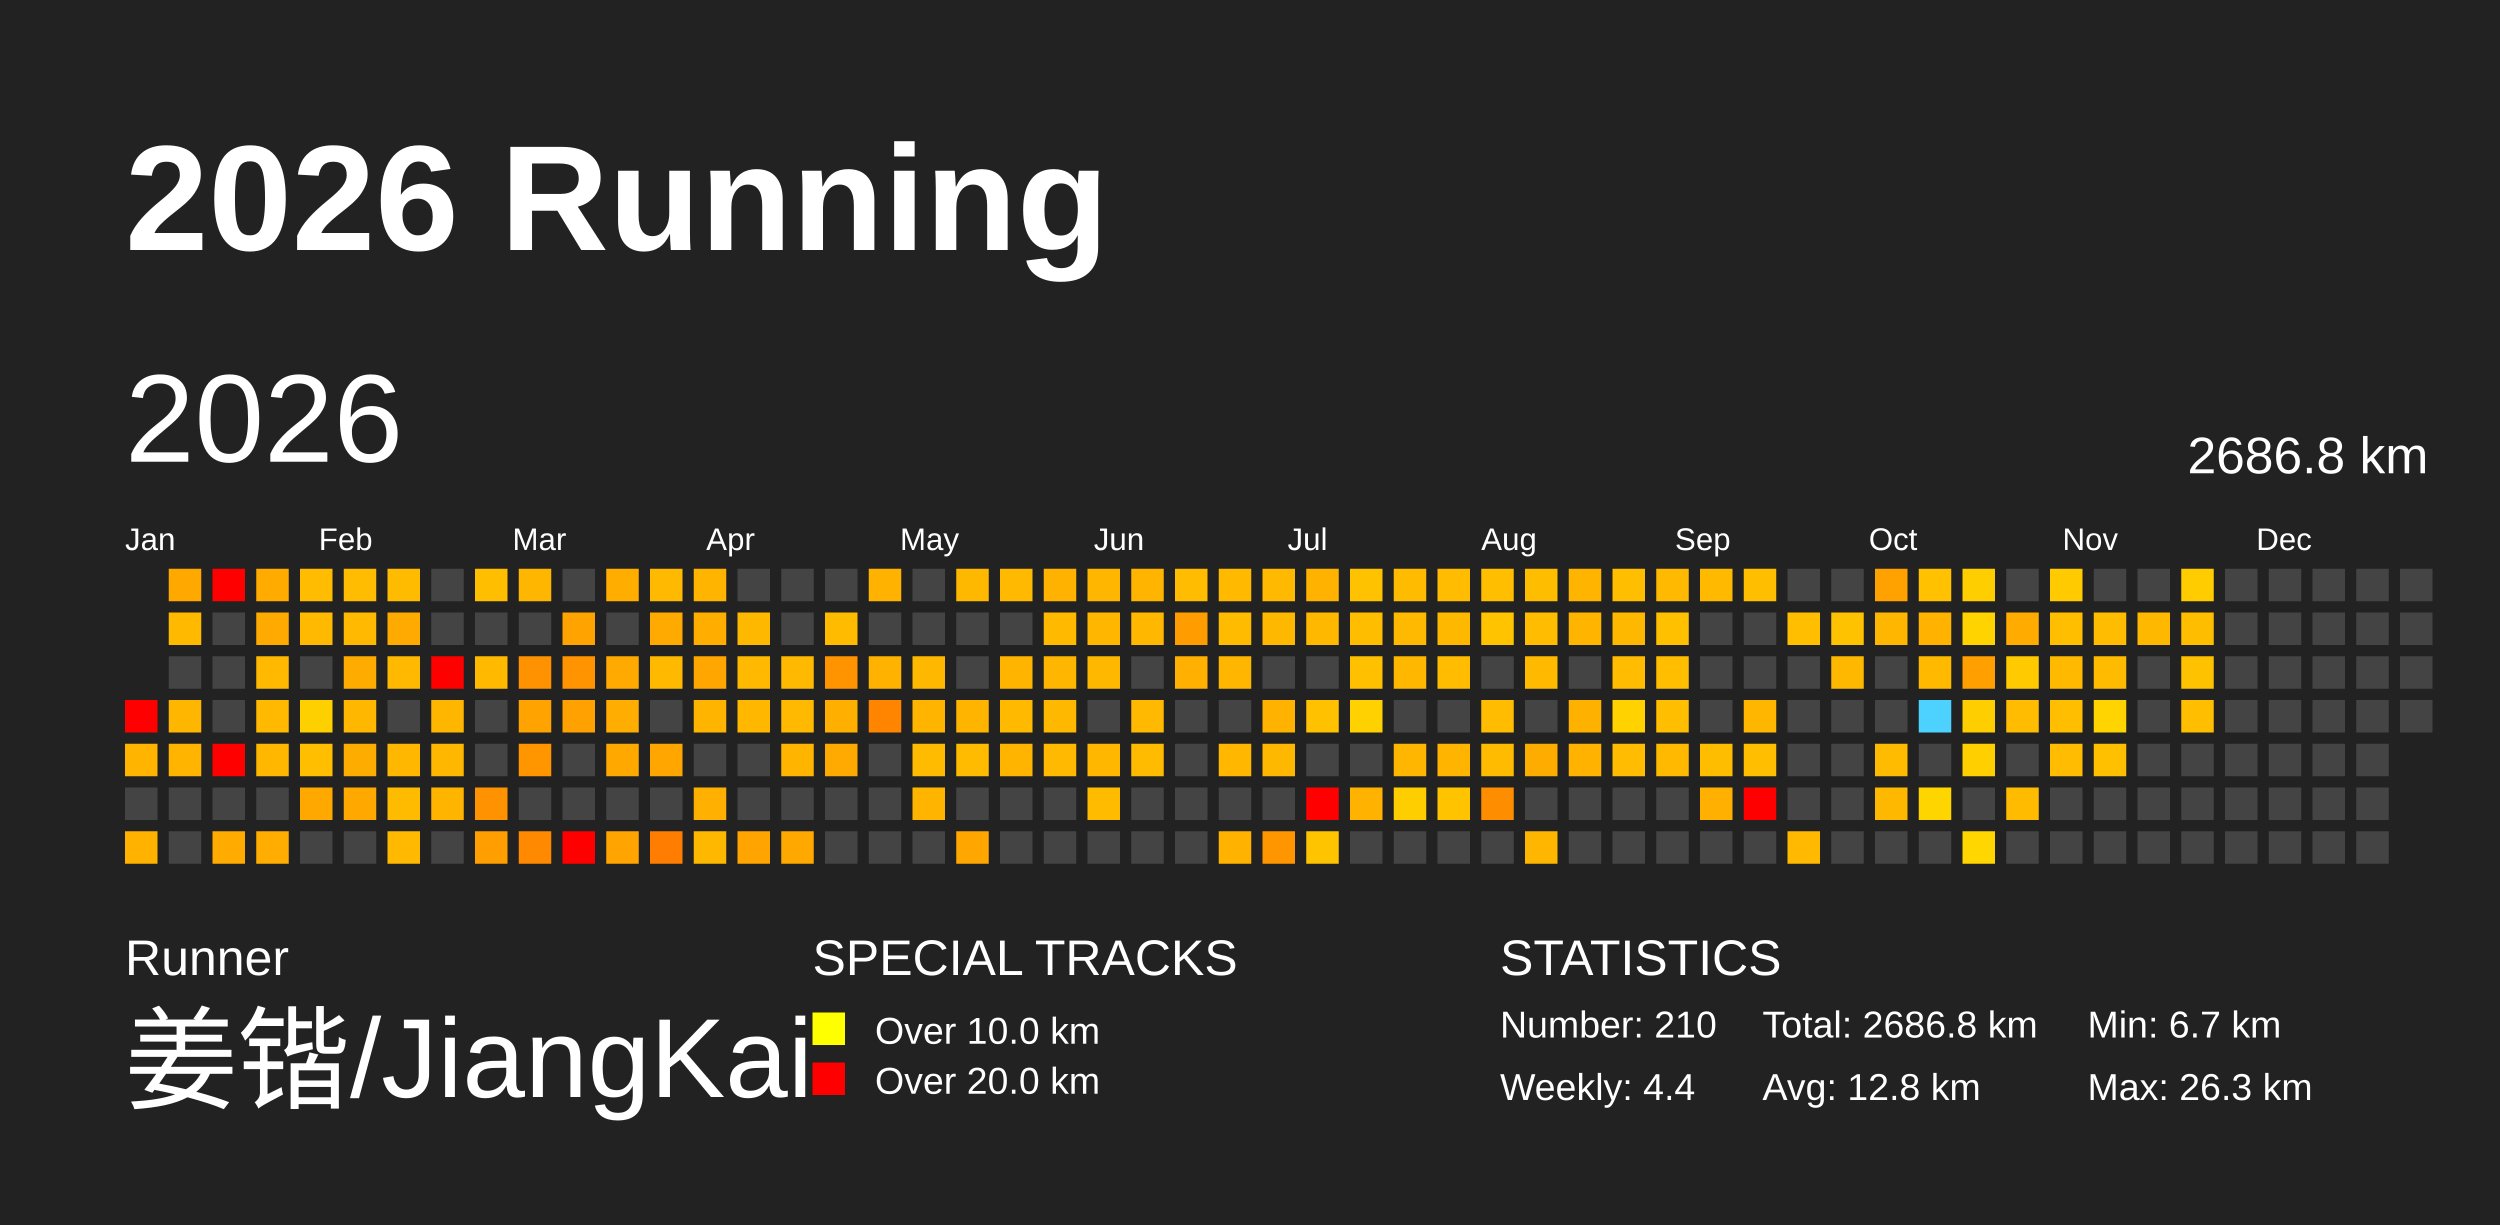
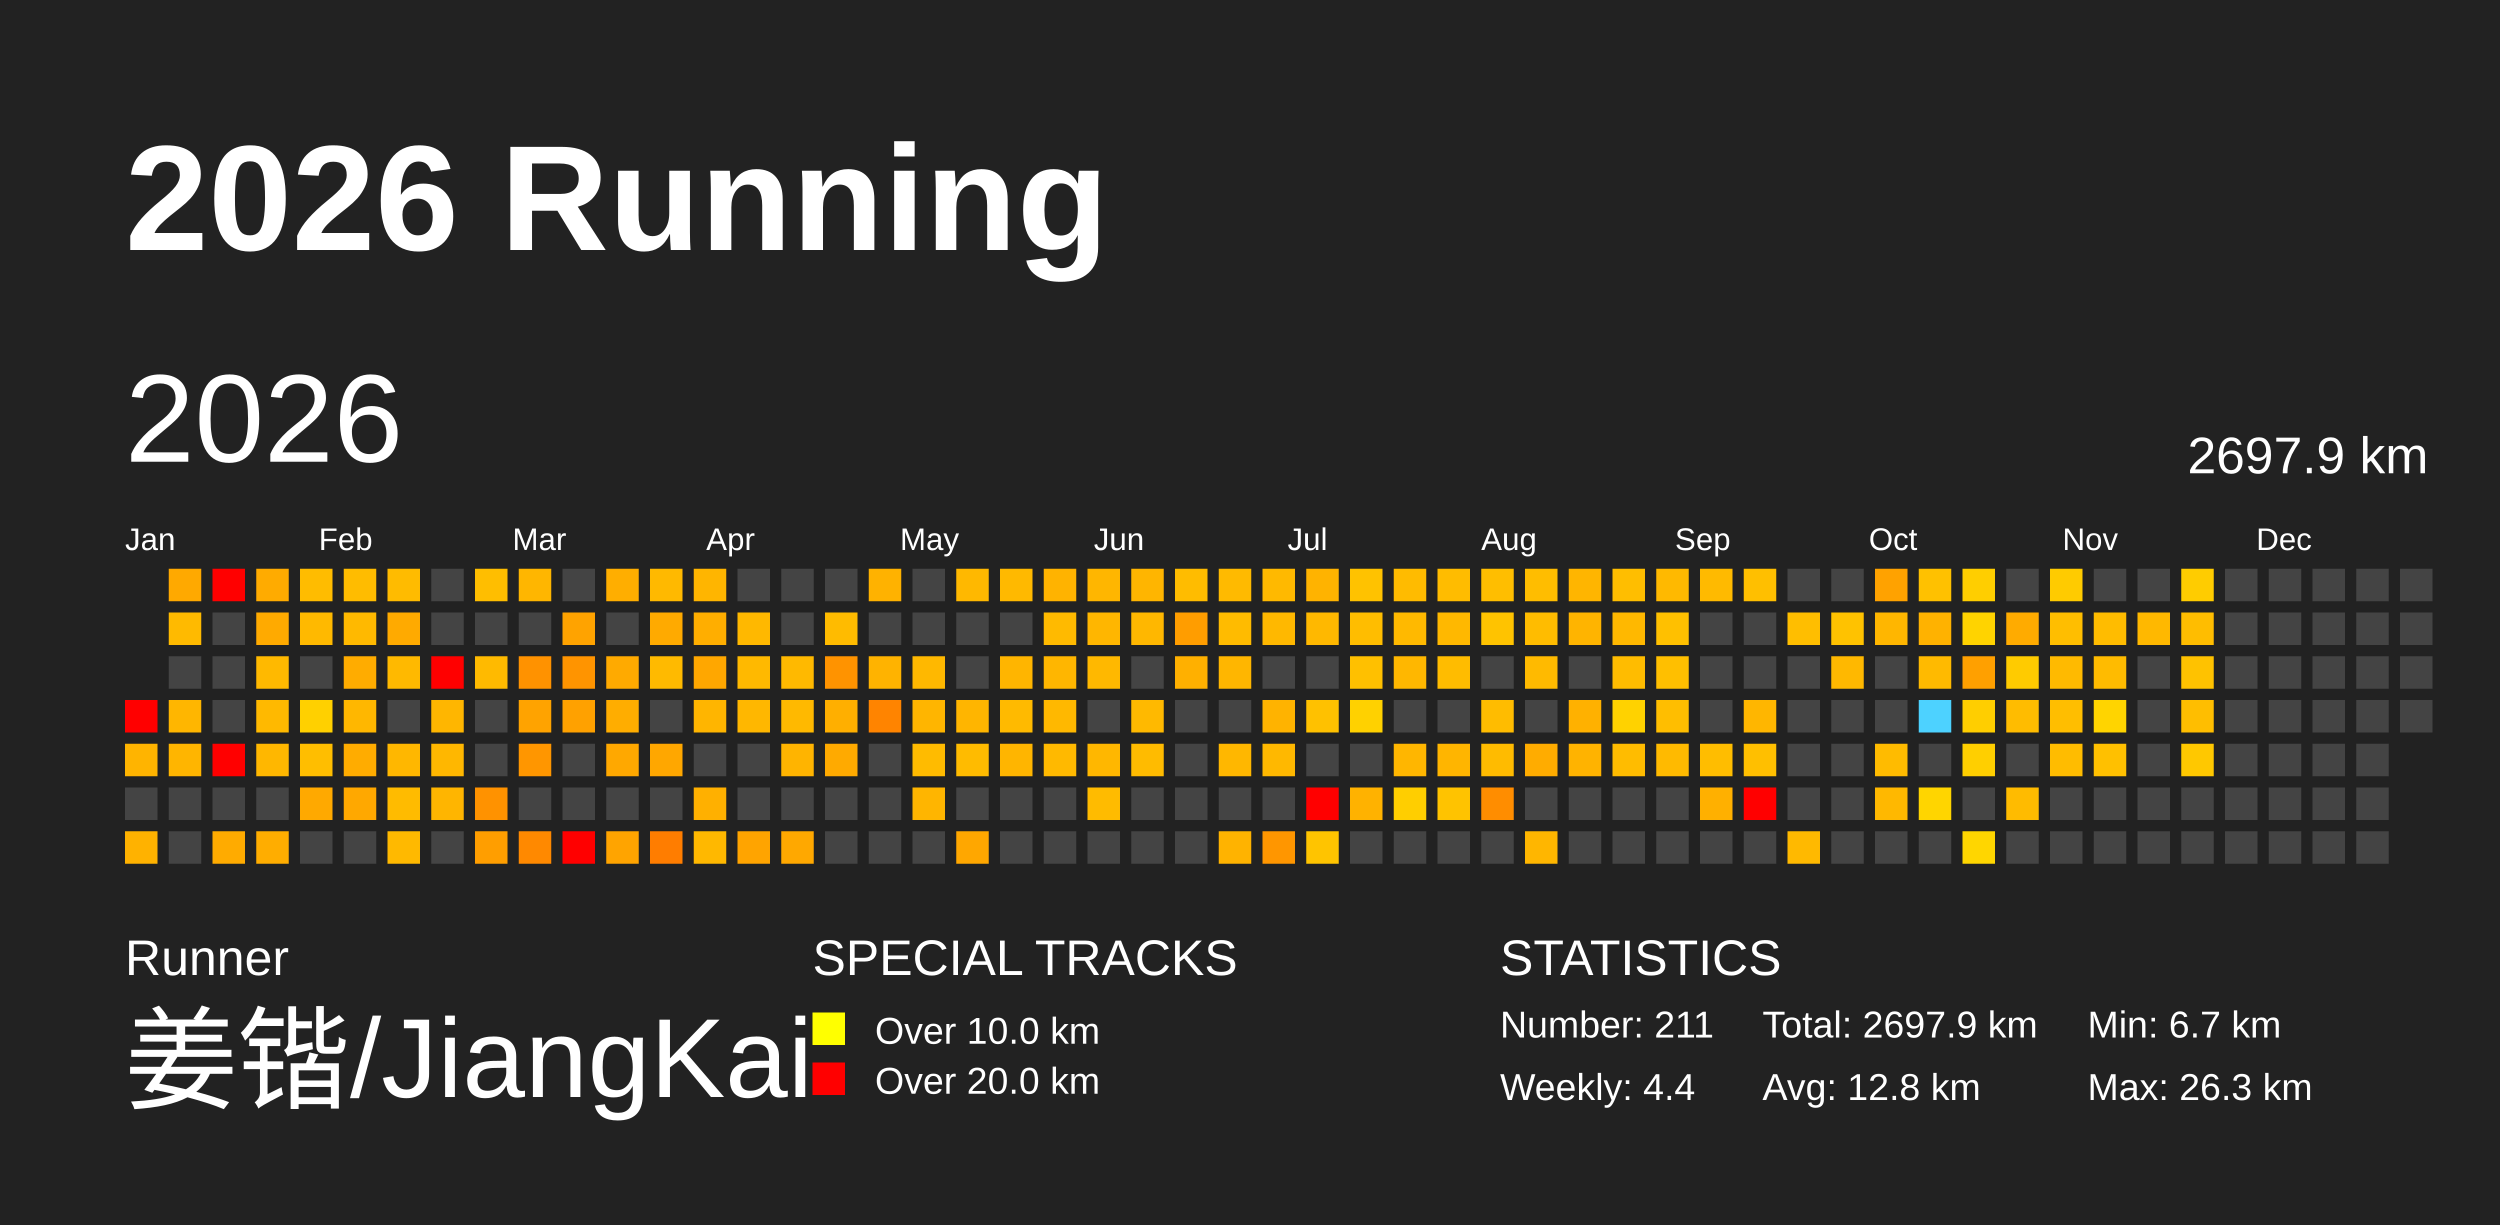
<svg xmlns="http://www.w3.org/2000/svg" baseProfile="full" height="98mm" version="1.1" viewBox="0,0,200,98" width="200mm">
  <defs>
    <pattern height="2" id="indoor-stripe" patternUnits="userSpaceOnUse" width="2">
      <line stroke="white" stroke-opacity="0.45" stroke-width="0.5" x1="0" x2="2" y1="2" y2="0" />
    </pattern>
  </defs>
  <rect fill="#222222" height="98" width="200" x="0" y="0" />
  <text fill="#FFFFFF" style="font-size:12px; font-family:Arial; font-weight:bold;" x="10" y="20">2026 Running</text>
  <text fill="#FFFFFF" style="font-size:4px; font-family:Arial" x="10" y="78">Runner</text>
  <text fill="#FFFFFF" style="font-size:9px; font-family:Arial" x="10" y="88">姜锴/JiangKai</text>
  <text fill="#FFFFFF" style="font-size:4px; font-family:Arial" x="65" y="78">SPECIAL TRACKS</text>
  <rect fill="yellow" height="2.6" width="2.6" x="65" y="81" />
  <text fill="#FFFFFF" style="font-size:3px; font-family:Arial" x="70" y="83.5">Over 10.0 km</text>
  <rect fill="red" height="2.6" width="2.6" x="65" y="85" />
  <text fill="#FFFFFF" style="font-size:3px; font-family:Arial" x="70" y="87.5">Over 20.0 km</text>
  <text fill="#FFFFFF" style="font-size:4px; font-family:Arial" x="120" y="78">STATISTICS</text>
-   <text fill="#FFFFFF" style="font-size:3px; font-family:Arial" x="120" y="83">Number: 210</text>
+   <text fill="#FFFFFF" style="font-size:3px; font-family:Arial" x="120" y="83">Number: 211</text>
  <text fill="#FFFFFF" style="font-size:3px; font-family:Arial" x="120" y="88">Weekly: 4.4</text>
-   <text fill="#FFFFFF" style="font-size:3px; font-family:Arial" x="141" y="83">Total: 2686.8 km</text>
+   <text fill="#FFFFFF" style="font-size:3px; font-family:Arial" x="141" y="83">Total: 2697.9 km</text>
  <text fill="#FFFFFF" style="font-size:3px; font-family:Arial" x="141" y="88">Avg: 12.8 km</text>
  <text fill="#FFFFFF" style="font-size:3px; font-family:Arial" x="167" y="83">Min: 6.7 km</text>
  <text fill="#FFFFFF" style="font-size:3px; font-family:Arial" x="167" y="88">Max: 26.3 km</text>
  <text dominant-baseline="hanging" fill="#FFFFFF" style="font-size:10.0px; font-family:Arial;" x="10" y="30">2026</text>
-   <text dominant-baseline="hanging" fill="#FFFFFF" style="font-size:4.125px; font-family:Arial;" x="175" y="35">2686.8 km</text>
+   <text dominant-baseline="hanging" fill="#FFFFFF" style="font-size:4.125px; font-family:Arial;" x="175" y="35">2697.9 km</text>
  <text fill="#FFFFFF" style="font-size:2.5px; font-family:Arial" x="10.0" y="44">Jan</text>
  <text fill="#FFFFFF" style="font-size:2.5px; font-family:Arial" x="25.5" y="44">Feb</text>
  <text fill="#FFFFFF" style="font-size:2.5px; font-family:Arial" x="41.0" y="44">Mar</text>
  <text fill="#FFFFFF" style="font-size:2.5px; font-family:Arial" x="56.5" y="44">Apr</text>
  <text fill="#FFFFFF" style="font-size:2.5px; font-family:Arial" x="72.0" y="44">May</text>
  <text fill="#FFFFFF" style="font-size:2.5px; font-family:Arial" x="87.5" y="44">Jun</text>
  <text fill="#FFFFFF" style="font-size:2.5px; font-family:Arial" x="103.0" y="44">Jul</text>
  <text fill="#FFFFFF" style="font-size:2.5px; font-family:Arial" x="118.5" y="44">Aug</text>
  <text fill="#FFFFFF" style="font-size:2.5px; font-family:Arial" x="134.0" y="44">Sep</text>
  <text fill="#FFFFFF" style="font-size:2.5px; font-family:Arial" x="149.5" y="44">Oct</text>
  <text fill="#FFFFFF" style="font-size:2.5px; font-family:Arial" x="165.0" y="44">Nov</text>
  <text fill="#FFFFFF" style="font-size:2.5px; font-family:Arial" x="180.5" y="44">Dec</text>
  <rect fill="red" height="2.6" width="2.6" x="10.0" y="56.0" />
  <rect fill="#ffb400" height="2.6" width="2.6" x="10.0" y="59.5" />
  <rect fill="#444444" height="2.6" width="2.6" x="10.0" y="63.0" />
  <rect fill="#ffb200" height="2.6" width="2.6" x="10.0" y="66.5" />
  <rect fill="#ffa900" height="2.6" width="2.6" x="13.5" y="45.5" />
  <rect fill="#ffba00" height="2.6" width="2.6" x="13.5" y="49.0" />
  <rect fill="#444444" height="2.6" width="2.6" x="13.5" y="52.5" />
  <rect fill="#ffb600" height="2.6" width="2.6" x="13.5" y="56.0" />
  <rect fill="#ffb500" height="2.6" width="2.6" x="13.5" y="59.5" />
  <rect fill="#444444" height="2.6" width="2.6" x="13.5" y="63.0" />
  <rect fill="#444444" height="2.6" width="2.6" x="13.5" y="66.5" />
  <rect fill="red" height="2.6" width="2.6" x="17.0" y="45.5" />
  <rect fill="#444444" height="2.6" width="2.6" x="17.0" y="49.0" />
  <rect fill="#444444" height="2.6" width="2.6" x="17.0" y="52.5" />
  <rect fill="#444444" height="2.6" width="2.6" x="17.0" y="56.0" />
  <rect fill="red" height="2.6" width="2.6" x="17.0" y="59.5" />
  <rect fill="#444444" height="2.6" width="2.6" x="17.0" y="63.0" />
  <rect fill="#ffab00" height="2.6" width="2.6" x="17.0" y="66.5" />
  <rect fill="#ffab00" height="2.6" width="2.6" x="20.5" y="45.5" />
  <rect fill="#ffaa00" height="2.6" width="2.6" x="20.5" y="49.0" />
  <rect fill="#ffb900" height="2.6" width="2.6" x="20.5" y="52.5" />
  <rect fill="#ffb900" height="2.6" width="2.6" x="20.5" y="56.0" />
  <rect fill="#ffb700" height="2.6" width="2.6" x="20.5" y="59.5" />
  <rect fill="#444444" height="2.6" width="2.6" x="20.5" y="63.0" />
  <rect fill="#ffad00" height="2.6" width="2.6" x="20.5" y="66.5" />
  <rect fill="#ffbc00" height="2.6" width="2.6" x="24.0" y="45.5" />
  <rect fill="#ffb900" height="2.6" width="2.6" x="24.0" y="49.0" />
  <rect fill="#444444" height="2.6" width="2.6" x="24.0" y="52.5" />
  <rect fill="#ffd000" height="2.6" width="2.6" x="24.0" y="56.0" />
  <rect fill="#ffbe00" height="2.6" width="2.6" x="24.0" y="59.5" />
  <rect fill="#ffa900" height="2.6" width="2.6" x="24.0" y="63.0" />
  <rect fill="#444444" height="2.6" width="2.6" x="24.0" y="66.5" />
  <rect fill="#ffbc00" height="2.6" width="2.6" x="27.5" y="45.5" />
  <rect fill="#ffb900" height="2.6" width="2.6" x="27.5" y="49.0" />
  <rect fill="#ffac00" height="2.6" width="2.6" x="27.5" y="52.5" />
  <rect fill="#ffb700" height="2.6" width="2.6" x="27.5" y="56.0" />
  <rect fill="#ffac00" height="2.6" width="2.6" x="27.5" y="59.5" />
  <rect fill="#ffa800" height="2.6" width="2.6" x="27.5" y="63.0" />
  <rect fill="#444444" height="2.6" width="2.6" x="27.5" y="66.5" />
  <rect fill="#ffbb00" height="2.6" width="2.6" x="31.0" y="45.5" />
  <rect fill="#ffaa00" height="2.6" width="2.6" x="31.0" y="49.0" />
  <rect fill="#ffb900" height="2.6" width="2.6" x="31.0" y="52.5" />
  <rect fill="#444444" height="2.6" width="2.6" x="31.0" y="56.0" />
  <rect fill="#ffb700" height="2.6" width="2.6" x="31.0" y="59.5" />
  <rect fill="#ffbb00" height="2.6" width="2.6" x="31.0" y="63.0" />
  <rect fill="#ffb900" height="2.6" width="2.6" x="31.0" y="66.5" />
  <rect fill="#444444" height="2.6" width="2.6" x="34.5" y="45.5" />
  <rect fill="#444444" height="2.6" width="2.6" x="34.5" y="49.0" />
  <rect fill="red" height="2.6" width="2.6" x="34.5" y="52.5" />
  <rect fill="#ffb600" height="2.6" width="2.6" x="34.5" y="56.0" />
  <rect fill="#ffb700" height="2.6" width="2.6" x="34.5" y="59.5" />
  <rect fill="#ffb500" height="2.6" width="2.6" x="34.5" y="63.0" />
  <rect fill="#444444" height="2.6" width="2.6" x="34.5" y="66.5" />
  <rect fill="#ffbe00" height="2.6" width="2.6" x="38.0" y="45.5" />
  <rect fill="#444444" height="2.6" width="2.6" x="38.0" y="49.0" />
  <rect fill="#ffba00" height="2.6" width="2.6" x="38.0" y="52.5" />
  <rect fill="#444444" height="2.6" width="2.6" x="38.0" y="56.0" />
  <rect fill="#444444" height="2.6" width="2.6" x="38.0" y="59.5" />
  <rect fill="#ff9200" height="2.6" width="2.6" x="38.0" y="63.0" />
  <rect fill="#ff9e00" height="2.6" width="2.6" x="38.0" y="66.5" />
  <rect fill="#ffb600" height="2.6" width="2.6" x="41.5" y="45.5" />
  <rect fill="#444444" height="2.6" width="2.6" x="41.5" y="49.0" />
  <rect fill="#ff9200" height="2.6" width="2.6" x="41.5" y="52.5" />
  <rect fill="#ffa300" height="2.6" width="2.6" x="41.5" y="56.0" />
  <rect fill="#ff9600" height="2.6" width="2.6" x="41.5" y="59.5" />
  <rect fill="#444444" height="2.6" width="2.6" x="41.5" y="63.0" />
  <rect fill="#ff8900" height="2.6" width="2.6" x="41.5" y="66.5" />
  <rect fill="#444444" height="2.6" width="2.6" x="45.0" y="45.5" />
  <rect fill="#ffa300" height="2.6" width="2.6" x="45.0" y="49.0" />
  <rect fill="#ff9400" height="2.6" width="2.6" x="45.0" y="52.5" />
  <rect fill="#ffa100" height="2.6" width="2.6" x="45.0" y="56.0" />
  <rect fill="#444444" height="2.6" width="2.6" x="45.0" y="59.5" />
  <rect fill="#444444" height="2.6" width="2.6" x="45.0" y="63.0" />
  <rect fill="red" height="2.6" width="2.6" x="45.0" y="66.5" />
  <rect fill="#ffae00" height="2.6" width="2.6" x="48.5" y="45.5" />
  <rect fill="#444444" height="2.6" width="2.6" x="48.5" y="49.0" />
  <rect fill="#ffaa00" height="2.6" width="2.6" x="48.5" y="52.5" />
  <rect fill="#ffad00" height="2.6" width="2.6" x="48.5" y="56.0" />
  <rect fill="#ffa800" height="2.6" width="2.6" x="48.5" y="59.5" />
  <rect fill="#444444" height="2.6" width="2.6" x="48.5" y="63.0" />
  <rect fill="#ffa400" height="2.6" width="2.6" x="48.5" y="66.5" />
  <rect fill="#ffb900" height="2.6" width="2.6" x="52.0" y="45.5" />
  <rect fill="#ffaa00" height="2.6" width="2.6" x="52.0" y="49.0" />
  <rect fill="#ffba00" height="2.6" width="2.6" x="52.0" y="52.5" />
  <rect fill="#444444" height="2.6" width="2.6" x="52.0" y="56.0" />
  <rect fill="#ffa700" height="2.6" width="2.6" x="52.0" y="59.5" />
  <rect fill="#444444" height="2.6" width="2.6" x="52.0" y="63.0" />
  <rect fill="#ff7d00" height="2.6" width="2.6" x="52.0" y="66.5" />
  <rect fill="#ffb500" height="2.6" width="2.6" x="55.5" y="45.5" />
  <rect fill="#ffae00" height="2.6" width="2.6" x="55.5" y="49.0" />
  <rect fill="#ffa700" height="2.6" width="2.6" x="55.5" y="52.5" />
  <rect fill="#ffb500" height="2.6" width="2.6" x="55.5" y="56.0" />
  <rect fill="#444444" height="2.6" width="2.6" x="55.5" y="59.5" />
  <rect fill="#ffb000" height="2.6" width="2.6" x="55.5" y="63.0" />
  <rect fill="#ffb800" height="2.6" width="2.6" x="55.5" y="66.5" />
  <rect fill="#444444" height="2.6" width="2.6" x="59.0" y="45.5" />
  <rect fill="#ffb800" height="2.6" width="2.6" x="59.0" y="49.0" />
  <rect fill="#ffb900" height="2.6" width="2.6" x="59.0" y="52.5" />
  <rect fill="#ffb700" height="2.6" width="2.6" x="59.0" y="56.0" />
  <rect fill="#444444" height="2.6" width="2.6" x="59.0" y="59.5" />
  <rect fill="#444444" height="2.6" width="2.6" x="59.0" y="63.0" />
  <rect fill="#ffa400" height="2.6" width="2.6" x="59.0" y="66.5" />
  <rect fill="#444444" height="2.6" width="2.6" x="62.5" y="45.5" />
  <rect fill="#444444" height="2.6" width="2.6" x="62.5" y="49.0" />
  <rect fill="#ffb900" height="2.6" width="2.6" x="62.5" y="52.5" />
  <rect fill="#ffb900" height="2.6" width="2.6" x="62.5" y="56.0" />
  <rect fill="#ffb400" height="2.6" width="2.6" x="62.5" y="59.5" />
  <rect fill="#444444" height="2.6" width="2.6" x="62.5" y="63.0" />
  <rect fill="#ffa800" height="2.6" width="2.6" x="62.5" y="66.5" />
  <rect fill="#444444" height="2.6" width="2.6" x="66.0" y="45.5" />
  <rect fill="#ffbb00" height="2.6" width="2.6" x="66.0" y="49.0" />
  <rect fill="#ff9300" height="2.6" width="2.6" x="66.0" y="52.5" />
  <rect fill="#ffaf00" height="2.6" width="2.6" x="66.0" y="56.0" />
  <rect fill="#ffaa00" height="2.6" width="2.6" x="66.0" y="59.5" />
  <rect fill="#444444" height="2.6" width="2.6" x="66.0" y="63.0" />
  <rect fill="#444444" height="2.6" width="2.6" x="66.0" y="66.5" />
  <rect fill="#ffb200" height="2.6" width="2.6" x="69.5" y="45.5" />
  <rect fill="#444444" height="2.6" width="2.6" x="69.5" y="49.0" />
  <rect fill="#ffb300" height="2.6" width="2.6" x="69.5" y="52.5" />
  <rect fill="#ff8400" height="2.6" width="2.6" x="69.5" y="56.0" />
  <rect fill="#444444" height="2.6" width="2.6" x="69.5" y="59.5" />
  <rect fill="#444444" height="2.6" width="2.6" x="69.5" y="63.0" />
  <rect fill="#444444" height="2.6" width="2.6" x="69.5" y="66.5" />
  <rect fill="#444444" height="2.6" width="2.6" x="73.0" y="45.5" />
  <rect fill="#444444" height="2.6" width="2.6" x="73.0" y="49.0" />
  <rect fill="#ffb800" height="2.6" width="2.6" x="73.0" y="52.5" />
  <rect fill="#ffb500" height="2.6" width="2.6" x="73.0" y="56.0" />
  <rect fill="#ffbb00" height="2.6" width="2.6" x="73.0" y="59.5" />
  <rect fill="#ffb500" height="2.6" width="2.6" x="73.0" y="63.0" />
  <rect fill="#444444" height="2.6" width="2.6" x="73.0" y="66.5" />
  <rect fill="#ffb800" height="2.6" width="2.6" x="76.5" y="45.5" />
  <rect fill="#444444" height="2.6" width="2.6" x="76.5" y="49.0" />
  <rect fill="#444444" height="2.6" width="2.6" x="76.5" y="52.5" />
  <rect fill="#ffb500" height="2.6" width="2.6" x="76.5" y="56.0" />
  <rect fill="#ffbb00" height="2.6" width="2.6" x="76.5" y="59.5" />
  <rect fill="#444444" height="2.6" width="2.6" x="76.5" y="63.0" />
  <rect fill="#ffa700" height="2.6" width="2.6" x="76.5" y="66.5" />
  <rect fill="#ffb900" height="2.6" width="2.6" x="80.0" y="45.5" />
  <rect fill="#444444" height="2.6" width="2.6" x="80.0" y="49.0" />
  <rect fill="#ffb500" height="2.6" width="2.6" x="80.0" y="52.5" />
  <rect fill="#ffba00" height="2.6" width="2.6" x="80.0" y="56.0" />
  <rect fill="#ffb500" height="2.6" width="2.6" x="80.0" y="59.5" />
  <rect fill="#444444" height="2.6" width="2.6" x="80.0" y="63.0" />
  <rect fill="#444444" height="2.6" width="2.6" x="80.0" y="66.5" />
  <rect fill="#ffb300" height="2.6" width="2.6" x="83.5" y="45.5" />
  <rect fill="#ffba00" height="2.6" width="2.6" x="83.5" y="49.0" />
  <rect fill="#ffb600" height="2.6" width="2.6" x="83.5" y="52.5" />
  <rect fill="#ffb800" height="2.6" width="2.6" x="83.5" y="56.0" />
  <rect fill="#ffb900" height="2.6" width="2.6" x="83.5" y="59.5" />
  <rect fill="#444444" height="2.6" width="2.6" x="83.5" y="63.0" />
  <rect fill="#444444" height="2.6" width="2.6" x="83.5" y="66.5" />
  <rect fill="#ffb600" height="2.6" width="2.6" x="87.0" y="45.5" />
  <rect fill="#ffb600" height="2.6" width="2.6" x="87.0" y="49.0" />
  <rect fill="#ffb800" height="2.6" width="2.6" x="87.0" y="52.5" />
  <rect fill="#444444" height="2.6" width="2.6" x="87.0" y="56.0" />
  <rect fill="#ffb700" height="2.6" width="2.6" x="87.0" y="59.5" />
  <rect fill="#ffbb00" height="2.6" width="2.6" x="87.0" y="63.0" />
  <rect fill="#444444" height="2.6" width="2.6" x="87.0" y="66.5" />
  <rect fill="#ffb500" height="2.6" width="2.6" x="90.5" y="45.5" />
  <rect fill="#ffb700" height="2.6" width="2.6" x="90.5" y="49.0" />
  <rect fill="#444444" height="2.6" width="2.6" x="90.5" y="52.5" />
  <rect fill="#ffb900" height="2.6" width="2.6" x="90.5" y="56.0" />
  <rect fill="#ffbb00" height="2.6" width="2.6" x="90.5" y="59.5" />
  <rect fill="#444444" height="2.6" width="2.6" x="90.5" y="63.0" />
  <rect fill="#444444" height="2.6" width="2.6" x="90.5" y="66.5" />
  <rect fill="#ffbc00" height="2.6" width="2.6" x="94.0" y="45.5" />
  <rect fill="#ff9d00" height="2.6" width="2.6" x="94.0" y="49.0" />
  <rect fill="#ffb000" height="2.6" width="2.6" x="94.0" y="52.5" />
  <rect fill="#444444" height="2.6" width="2.6" x="94.0" y="56.0" />
  <rect fill="#444444" height="2.6" width="2.6" x="94.0" y="59.5" />
  <rect fill="#444444" height="2.6" width="2.6" x="94.0" y="63.0" />
  <rect fill="#444444" height="2.6" width="2.6" x="94.0" y="66.5" />
  <rect fill="#ffba00" height="2.6" width="2.6" x="97.5" y="45.5" />
  <rect fill="#ffbb00" height="2.6" width="2.6" x="97.5" y="49.0" />
  <rect fill="#ffb600" height="2.6" width="2.6" x="97.5" y="52.5" />
  <rect fill="#444444" height="2.6" width="2.6" x="97.5" y="56.0" />
  <rect fill="#ffb700" height="2.6" width="2.6" x="97.5" y="59.5" />
  <rect fill="#444444" height="2.6" width="2.6" x="97.5" y="63.0" />
  <rect fill="#ffb300" height="2.6" width="2.6" x="97.5" y="66.5" />
  <rect fill="#ffb900" height="2.6" width="2.6" x="101.0" y="45.5" />
  <rect fill="#ffb800" height="2.6" width="2.6" x="101.0" y="49.0" />
  <rect fill="#444444" height="2.6" width="2.6" x="101.0" y="52.5" />
  <rect fill="#ffb300" height="2.6" width="2.6" x="101.0" y="56.0" />
  <rect fill="#ffb800" height="2.6" width="2.6" x="101.0" y="59.5" />
  <rect fill="#444444" height="2.6" width="2.6" x="101.0" y="63.0" />
  <rect fill="#ff9600" height="2.6" width="2.6" x="101.0" y="66.5" />
  <rect fill="#ffb300" height="2.6" width="2.6" x="104.5" y="45.5" />
  <rect fill="#ffb800" height="2.6" width="2.6" x="104.5" y="49.0" />
  <rect fill="#444444" height="2.6" width="2.6" x="104.5" y="52.5" />
  <rect fill="#ffc100" height="2.6" width="2.6" x="104.5" y="56.0" />
  <rect fill="#444444" height="2.6" width="2.6" x="104.5" y="59.5" />
  <rect fill="red" height="2.6" width="2.6" x="104.5" y="63.0" />
  <rect fill="#ffc400" height="2.6" width="2.6" x="104.5" y="66.5" />
  <rect fill="#ffc200" height="2.6" width="2.6" x="108.0" y="45.5" />
  <rect fill="#ffbd00" height="2.6" width="2.6" x="108.0" y="49.0" />
  <rect fill="#ffc000" height="2.6" width="2.6" x="108.0" y="52.5" />
  <rect fill="#ffd100" height="2.6" width="2.6" x="108.0" y="56.0" />
  <rect fill="#444444" height="2.6" width="2.6" x="108.0" y="59.5" />
  <rect fill="#ffb200" height="2.6" width="2.6" x="108.0" y="63.0" />
  <rect fill="#444444" height="2.6" width="2.6" x="108.0" y="66.5" />
  <rect fill="#ffbb00" height="2.6" width="2.6" x="111.5" y="45.5" />
  <rect fill="#ffb900" height="2.6" width="2.6" x="111.5" y="49.0" />
  <rect fill="#ffb700" height="2.6" width="2.6" x="111.5" y="52.5" />
  <rect fill="#444444" height="2.6" width="2.6" x="111.5" y="56.0" />
  <rect fill="#ffb600" height="2.6" width="2.6" x="111.5" y="59.5" />
  <rect fill="#ffce00" height="2.6" width="2.6" x="111.5" y="63.0" />
  <rect fill="#444444" height="2.6" width="2.6" x="111.5" y="66.5" />
  <rect fill="#ffbc00" height="2.6" width="2.6" x="115.0" y="45.5" />
  <rect fill="#ffb800" height="2.6" width="2.6" x="115.0" y="49.0" />
  <rect fill="#ffbc00" height="2.6" width="2.6" x="115.0" y="52.5" />
  <rect fill="#444444" height="2.6" width="2.6" x="115.0" y="56.0" />
  <rect fill="#ffb500" height="2.6" width="2.6" x="115.0" y="59.5" />
  <rect fill="#ffc300" height="2.6" width="2.6" x="115.0" y="63.0" />
  <rect fill="#444444" height="2.6" width="2.6" x="115.0" y="66.5" />
  <rect fill="#ffbe00" height="2.6" width="2.6" x="118.5" y="45.5" />
  <rect fill="#ffc300" height="2.6" width="2.6" x="118.5" y="49.0" />
  <rect fill="#444444" height="2.6" width="2.6" x="118.5" y="52.5" />
  <rect fill="#ffbc00" height="2.6" width="2.6" x="118.5" y="56.0" />
  <rect fill="#ffbb00" height="2.6" width="2.6" x="118.5" y="59.5" />
  <rect fill="#ff8d00" height="2.6" width="2.6" x="118.5" y="63.0" />
  <rect fill="#444444" height="2.6" width="2.6" x="118.5" y="66.5" />
  <rect fill="#ffbd00" height="2.6" width="2.6" x="122.0" y="45.5" />
  <rect fill="#ffbc00" height="2.6" width="2.6" x="122.0" y="49.0" />
  <rect fill="#ffba00" height="2.6" width="2.6" x="122.0" y="52.5" />
  <rect fill="#444444" height="2.6" width="2.6" x="122.0" y="56.0" />
  <rect fill="#ffac00" height="2.6" width="2.6" x="122.0" y="59.5" />
  <rect fill="#444444" height="2.6" width="2.6" x="122.0" y="63.0" />
  <rect fill="#ffb600" height="2.6" width="2.6" x="122.0" y="66.5" />
  <rect fill="#ffb500" height="2.6" width="2.6" x="125.5" y="45.5" />
  <rect fill="#ffb400" height="2.6" width="2.6" x="125.5" y="49.0" />
  <rect fill="#444444" height="2.6" width="2.6" x="125.5" y="52.5" />
  <rect fill="#ffb100" height="2.6" width="2.6" x="125.5" y="56.0" />
  <rect fill="#ffb300" height="2.6" width="2.6" x="125.5" y="59.5" />
  <rect fill="#444444" height="2.6" width="2.6" x="125.5" y="63.0" />
  <rect fill="#444444" height="2.6" width="2.6" x="125.5" y="66.5" />
  <rect fill="#ffbe00" height="2.6" width="2.6" x="129.0" y="45.5" />
  <rect fill="#ffb800" height="2.6" width="2.6" x="129.0" y="49.0" />
  <rect fill="#ffbc00" height="2.6" width="2.6" x="129.0" y="52.5" />
  <rect fill="#ffd200" height="2.6" width="2.6" x="129.0" y="56.0" />
  <rect fill="#ffbc00" height="2.6" width="2.6" x="129.0" y="59.5" />
  <rect fill="#444444" height="2.6" width="2.6" x="129.0" y="63.0" />
  <rect fill="#444444" height="2.6" width="2.6" x="129.0" y="66.5" />
  <rect fill="#ffb900" height="2.6" width="2.6" x="132.5" y="45.5" />
  <rect fill="#ffc000" height="2.6" width="2.6" x="132.5" y="49.0" />
  <rect fill="#ffbf00" height="2.6" width="2.6" x="132.5" y="52.5" />
  <rect fill="#ffbe00" height="2.6" width="2.6" x="132.5" y="56.0" />
  <rect fill="#ffba00" height="2.6" width="2.6" x="132.5" y="59.5" />
  <rect fill="#444444" height="2.6" width="2.6" x="132.5" y="63.0" />
  <rect fill="#444444" height="2.6" width="2.6" x="132.5" y="66.5" />
  <rect fill="#ffba00" height="2.6" width="2.6" x="136.0" y="45.5" />
  <rect fill="#444444" height="2.6" width="2.6" x="136.0" y="49.0" />
  <rect fill="#444444" height="2.6" width="2.6" x="136.0" y="52.5" />
  <rect fill="#444444" height="2.6" width="2.6" x="136.0" y="56.0" />
  <rect fill="#ffbd00" height="2.6" width="2.6" x="136.0" y="59.5" />
  <rect fill="#ffb000" height="2.6" width="2.6" x="136.0" y="63.0" />
  <rect fill="#444444" height="2.6" width="2.6" x="136.0" y="66.5" />
  <rect fill="#ffbf00" height="2.6" width="2.6" x="139.5" y="45.5" />
  <rect fill="#444444" height="2.6" width="2.6" x="139.5" y="49.0" />
  <rect fill="#444444" height="2.6" width="2.6" x="139.5" y="52.5" />
  <rect fill="#ffb600" height="2.6" width="2.6" x="139.5" y="56.0" />
  <rect fill="#ffbf00" height="2.6" width="2.6" x="139.5" y="59.5" />
  <rect fill="red" height="2.6" width="2.6" x="139.5" y="63.0" />
  <rect fill="#444444" height="2.6" width="2.6" x="139.5" y="66.5" />
  <rect fill="#444444" height="2.6" width="2.6" x="143.0" y="45.5" />
  <rect fill="#ffbe00" height="2.6" width="2.6" x="143.0" y="49.0" />
  <rect fill="#444444" height="2.6" width="2.6" x="143.0" y="52.5" />
  <rect fill="#444444" height="2.6" width="2.6" x="143.0" y="56.0" />
  <rect fill="#444444" height="2.6" width="2.6" x="143.0" y="59.5" />
  <rect fill="#444444" height="2.6" width="2.6" x="143.0" y="63.0" />
  <rect fill="#ffb900" height="2.6" width="2.6" x="143.0" y="66.5" />
  <rect fill="#444444" height="2.6" width="2.6" x="146.5" y="45.5" />
  <rect fill="#ffc200" height="2.6" width="2.6" x="146.5" y="49.0" />
  <rect fill="#ffb800" height="2.6" width="2.6" x="146.5" y="52.5" />
  <rect fill="#444444" height="2.6" width="2.6" x="146.5" y="56.0" />
  <rect fill="#444444" height="2.6" width="2.6" x="146.5" y="59.5" />
  <rect fill="#444444" height="2.6" width="2.6" x="146.5" y="63.0" />
  <rect fill="#444444" height="2.6" width="2.6" x="146.5" y="66.5" />
  <rect fill="#ffa200" height="2.6" width="2.6" x="150.0" y="45.5" />
  <rect fill="#ffb600" height="2.6" width="2.6" x="150.0" y="49.0" />
  <rect fill="#444444" height="2.6" width="2.6" x="150.0" y="52.5" />
  <rect fill="#444444" height="2.6" width="2.6" x="150.0" y="56.0" />
  <rect fill="#ffbb00" height="2.6" width="2.6" x="150.0" y="59.5" />
  <rect fill="#ffb800" height="2.6" width="2.6" x="150.0" y="63.0" />
  <rect fill="#444444" height="2.6" width="2.6" x="150.0" y="66.5" />
  <rect fill="#ffc100" height="2.6" width="2.6" x="153.5" y="45.5" />
  <rect fill="#ffb200" height="2.6" width="2.6" x="153.5" y="49.0" />
  <rect fill="#ffba00" height="2.6" width="2.6" x="153.5" y="52.5" />
  <rect fill="#4dd2ff" height="2.6" width="2.6" x="153.5" y="56.0" />
  <rect fill="#444444" height="2.6" width="2.6" x="153.5" y="59.5" />
  <rect fill="#ffd500" height="2.6" width="2.6" x="153.5" y="63.0" />
  <rect fill="#444444" height="2.6" width="2.6" x="153.5" y="66.5" />
  <rect fill="#ffce00" height="2.6" width="2.6" x="157.0" y="45.5" />
  <rect fill="#ffd300" height="2.6" width="2.6" x="157.0" y="49.0" />
  <rect fill="#ffa000" height="2.6" width="2.6" x="157.0" y="52.5" />
  <rect fill="#ffce00" height="2.6" width="2.6" x="157.0" y="56.0" />
  <rect fill="#ffcf00" height="2.6" width="2.6" x="157.0" y="59.5" />
  <rect fill="#444444" height="2.6" width="2.6" x="157.0" y="63.0" />
  <rect fill="#ffd600" height="2.6" width="2.6" x="157.0" y="66.5" />
  <rect fill="#444444" height="2.6" width="2.6" x="160.5" y="45.5" />
  <rect fill="#ffab00" height="2.6" width="2.6" x="160.5" y="49.0" />
  <rect fill="#ffcb00" height="2.6" width="2.6" x="160.5" y="52.5" />
  <rect fill="#ffbc00" height="2.6" width="2.6" x="160.5" y="56.0" />
  <rect fill="#444444" height="2.6" width="2.6" x="160.5" y="59.5" />
  <rect fill="#ffbb00" height="2.6" width="2.6" x="160.5" y="63.0" />
  <rect fill="#444444" height="2.6" width="2.6" x="160.5" y="66.5" />
  <rect fill="#ffcb00" height="2.6" width="2.6" x="164.0" y="45.5" />
  <rect fill="#ffbe00" height="2.6" width="2.6" x="164.0" y="49.0" />
  <rect fill="#ffba00" height="2.6" width="2.6" x="164.0" y="52.5" />
  <rect fill="#ffbe00" height="2.6" width="2.6" x="164.0" y="56.0" />
  <rect fill="#ffbc00" height="2.6" width="2.6" x="164.0" y="59.5" />
  <rect fill="#444444" height="2.6" width="2.6" x="164.0" y="63.0" />
  <rect fill="#444444" height="2.6" width="2.6" x="164.0" y="66.5" />
  <rect fill="#444444" height="2.6" width="2.6" x="167.5" y="45.5" />
  <rect fill="#ffbc00" height="2.6" width="2.6" x="167.5" y="49.0" />
  <rect fill="#ffbb00" height="2.6" width="2.6" x="167.5" y="52.5" />
  <rect fill="#ffd400" height="2.6" width="2.6" x="167.5" y="56.0" />
  <rect fill="#ffc000" height="2.6" width="2.6" x="167.5" y="59.5" />
  <rect fill="#444444" height="2.6" width="2.6" x="167.5" y="63.0" />
  <rect fill="#444444" height="2.6" width="2.6" x="167.5" y="66.5" />
  <rect fill="#444444" height="2.6" width="2.6" x="171.0" y="45.5" />
  <rect fill="#ffb800" height="2.6" width="2.6" x="171.0" y="49.0" />
  <rect fill="#444444" height="2.6" width="2.6" x="171.0" y="52.5" />
  <rect fill="#444444" height="2.6" width="2.6" x="171.0" y="56.0" />
  <rect fill="#444444" height="2.6" width="2.6" x="171.0" y="59.5" />
  <rect fill="#444444" height="2.6" width="2.6" x="171.0" y="63.0" />
  <rect fill="#444444" height="2.6" width="2.6" x="171.0" y="66.5" />
  <rect fill="#ffcc00" height="2.6" width="2.6" x="174.5" y="45.5" />
  <rect fill="#ffbd00" height="2.6" width="2.6" x="174.5" y="49.0" />
  <rect fill="#ffc200" height="2.6" width="2.6" x="174.5" y="52.5" />
  <rect fill="#ffbe00" height="2.6" width="2.6" x="174.5" y="56.0" />
-   <rect fill="#444444" height="2.6" width="2.6" x="174.5" y="59.5" />
+   <rect fill="#ffc800" height="2.6" width="2.6" x="174.5" y="59.5" />
  <rect fill="#444444" height="2.6" width="2.6" x="174.5" y="63.0" />
  <rect fill="#444444" height="2.6" width="2.6" x="174.5" y="66.5" />
  <rect fill="#444444" height="2.6" width="2.6" x="178.0" y="45.5" />
  <rect fill="#444444" height="2.6" width="2.6" x="178.0" y="49.0" />
  <rect fill="#444444" height="2.6" width="2.6" x="178.0" y="52.5" />
  <rect fill="#444444" height="2.6" width="2.6" x="178.0" y="56.0" />
  <rect fill="#444444" height="2.6" width="2.6" x="178.0" y="59.5" />
  <rect fill="#444444" height="2.6" width="2.6" x="178.0" y="63.0" />
  <rect fill="#444444" height="2.6" width="2.6" x="178.0" y="66.5" />
  <rect fill="#444444" height="2.6" width="2.6" x="181.5" y="45.5" />
  <rect fill="#444444" height="2.6" width="2.6" x="181.5" y="49.0" />
  <rect fill="#444444" height="2.6" width="2.6" x="181.5" y="52.5" />
  <rect fill="#444444" height="2.6" width="2.6" x="181.5" y="56.0" />
  <rect fill="#444444" height="2.6" width="2.6" x="181.5" y="59.5" />
  <rect fill="#444444" height="2.6" width="2.6" x="181.5" y="63.0" />
  <rect fill="#444444" height="2.6" width="2.6" x="181.5" y="66.5" />
  <rect fill="#444444" height="2.6" width="2.6" x="185.0" y="45.5" />
  <rect fill="#444444" height="2.6" width="2.6" x="185.0" y="49.0" />
  <rect fill="#444444" height="2.6" width="2.6" x="185.0" y="52.5" />
  <rect fill="#444444" height="2.6" width="2.6" x="185.0" y="56.0" />
  <rect fill="#444444" height="2.6" width="2.6" x="185.0" y="59.5" />
  <rect fill="#444444" height="2.6" width="2.6" x="185.0" y="63.0" />
  <rect fill="#444444" height="2.6" width="2.6" x="185.0" y="66.5" />
  <rect fill="#444444" height="2.6" width="2.6" x="188.5" y="45.5" />
  <rect fill="#444444" height="2.6" width="2.6" x="188.5" y="49.0" />
  <rect fill="#444444" height="2.6" width="2.6" x="188.5" y="52.5" />
  <rect fill="#444444" height="2.6" width="2.6" x="188.5" y="56.0" />
  <rect fill="#444444" height="2.6" width="2.6" x="188.5" y="59.5" />
  <rect fill="#444444" height="2.6" width="2.6" x="188.5" y="63.0" />
  <rect fill="#444444" height="2.6" width="2.6" x="188.5" y="66.5" />
  <rect fill="#444444" height="2.6" width="2.6" x="192.0" y="45.5" />
  <rect fill="#444444" height="2.6" width="2.6" x="192.0" y="49.0" />
  <rect fill="#444444" height="2.6" width="2.6" x="192.0" y="52.5" />
  <rect fill="#444444" height="2.6" width="2.6" x="192.0" y="56.0" />
</svg>
